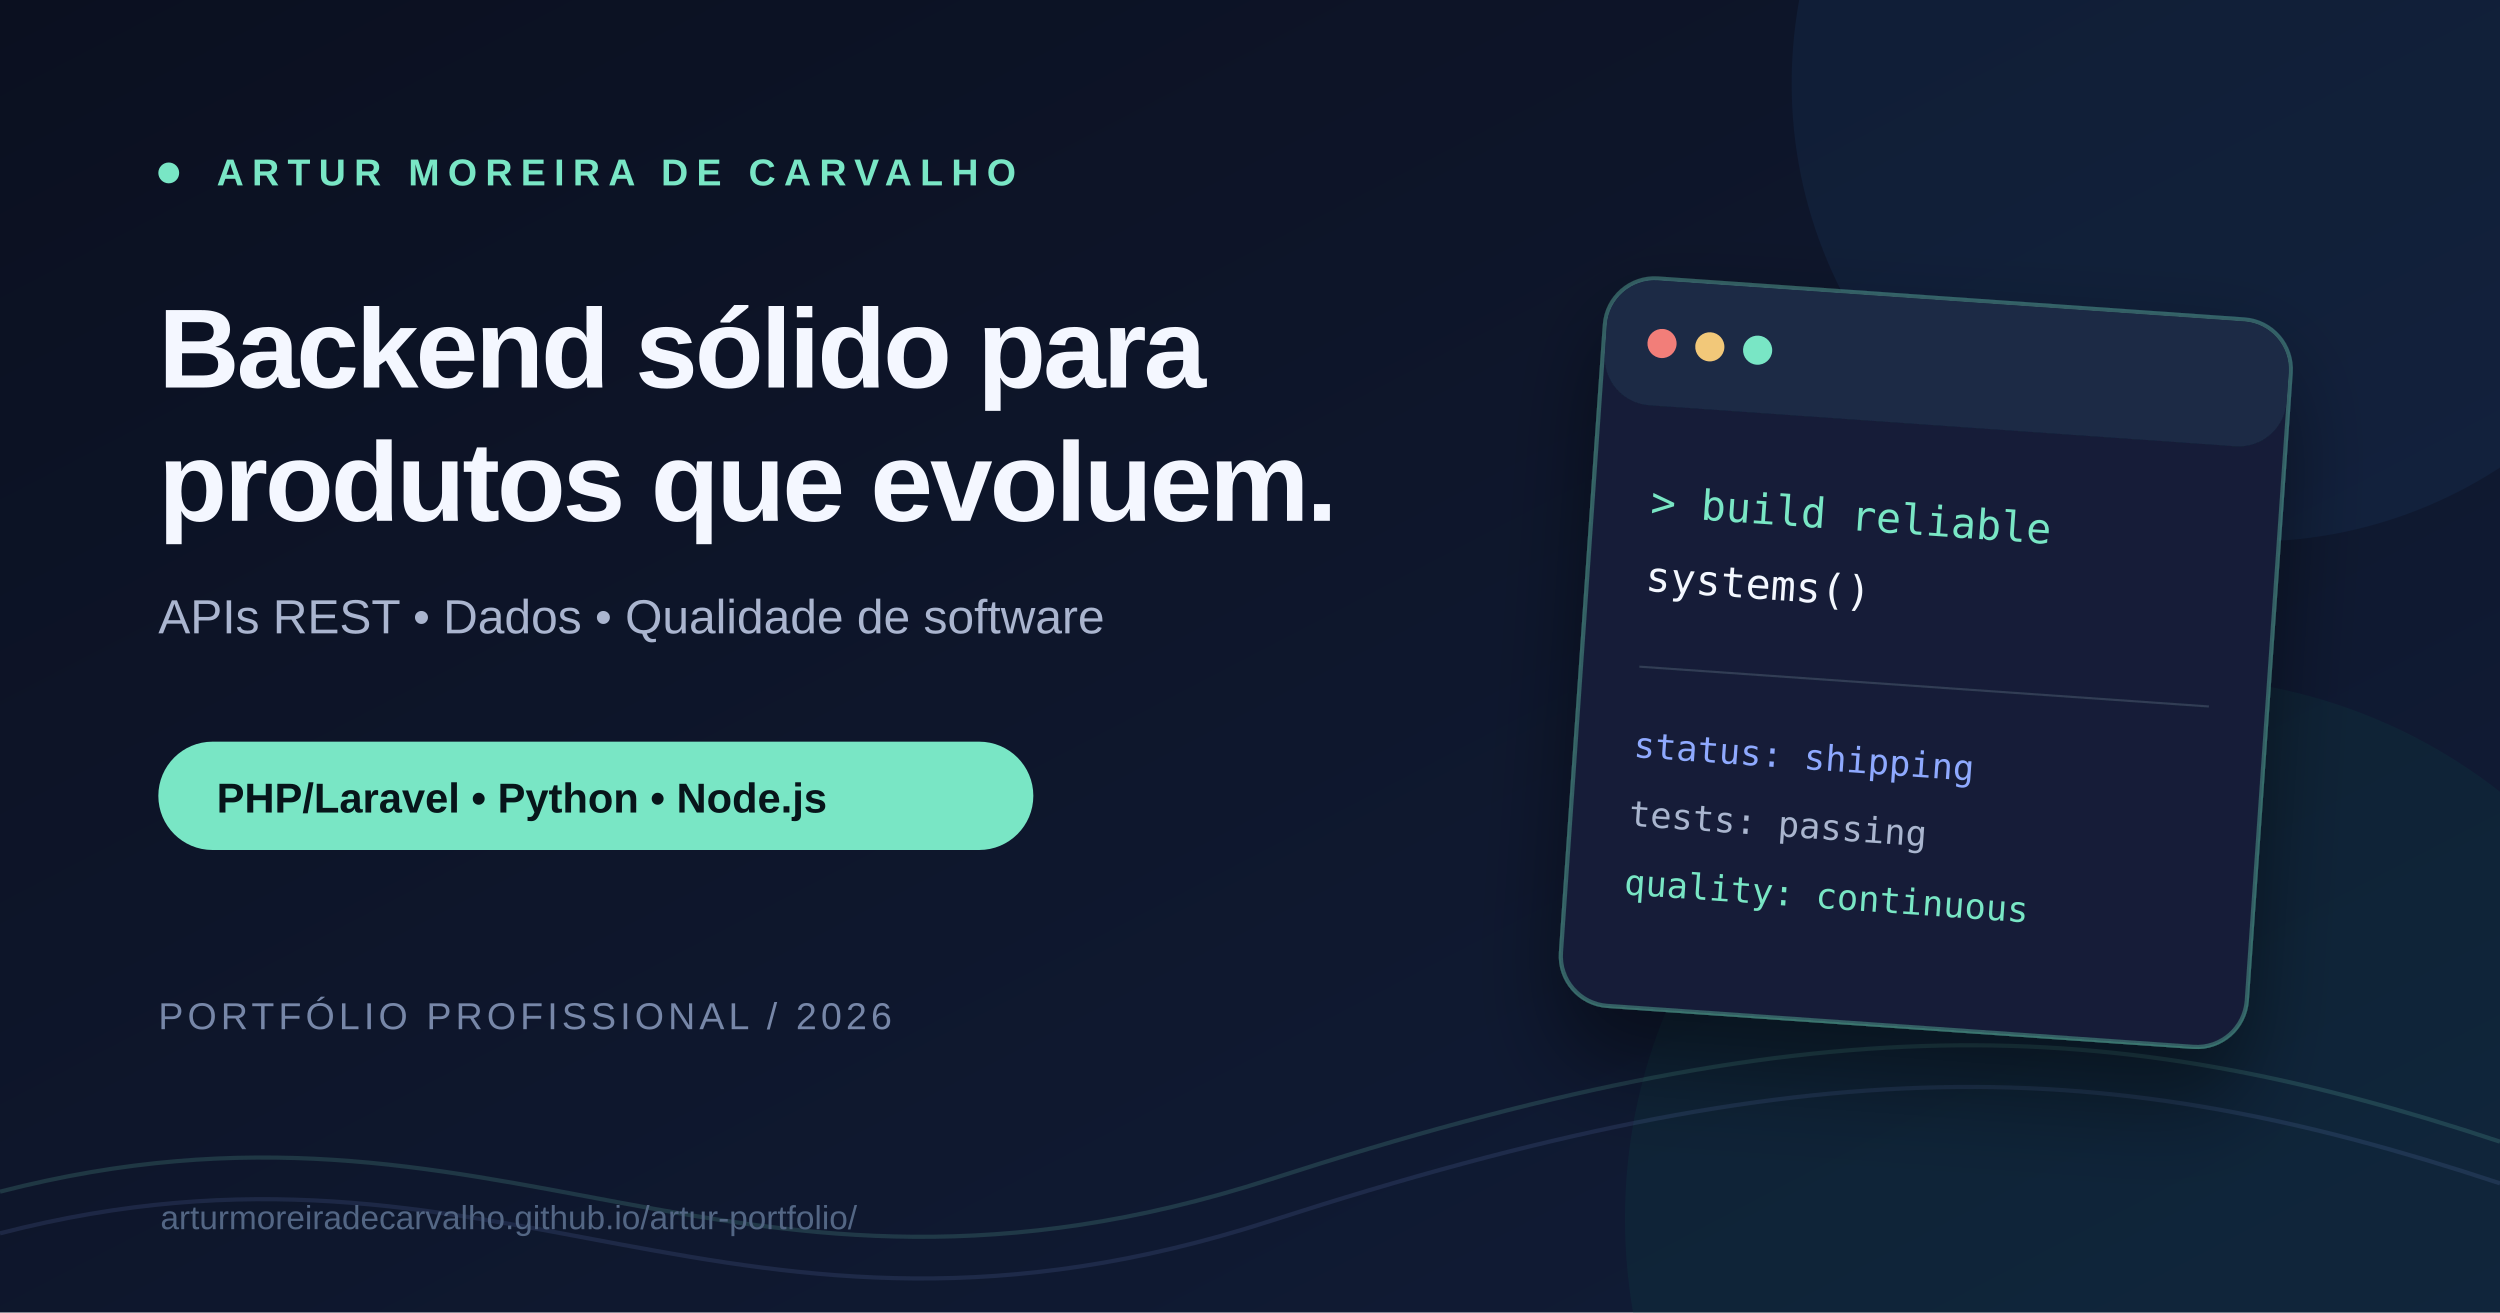
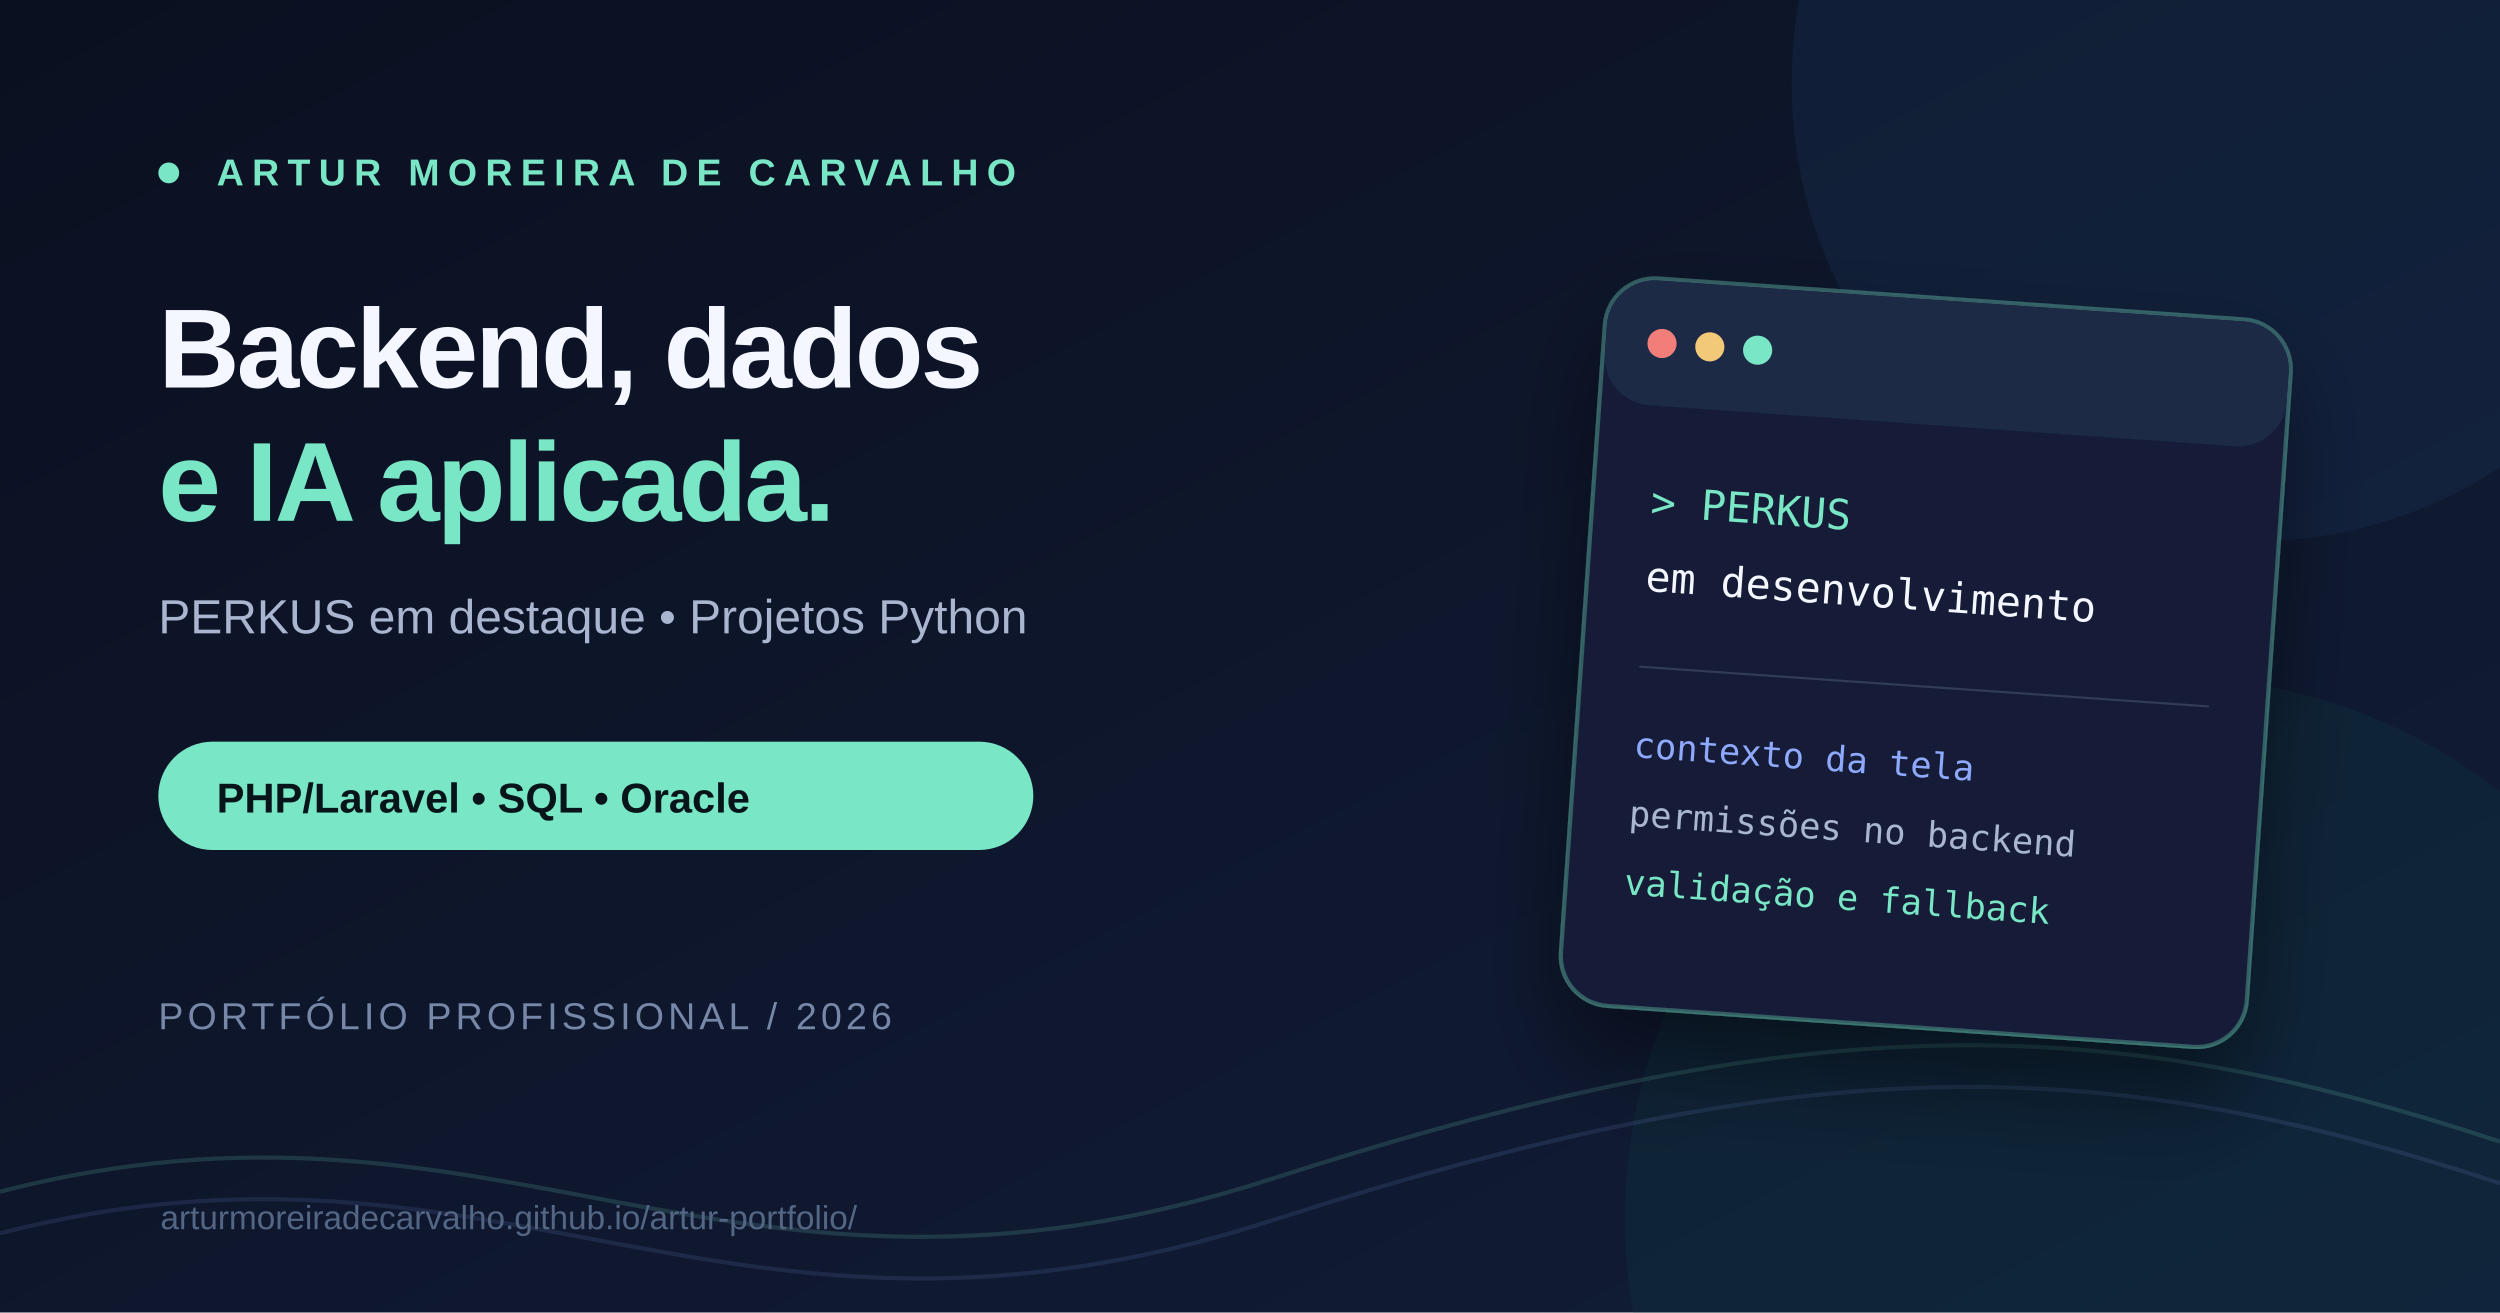
<svg xmlns="http://www.w3.org/2000/svg" width="1200" height="630" viewBox="0 0 1200 630" role="img" aria-labelledby="title desc">
  <defs>
    <linearGradient id="bg" x1="0" y1="0" x2="1" y2="1">
      <stop offset="0" stop-color="#0b1020" />
      <stop offset="1" stop-color="#111d38" />
    </linearGradient>
    <linearGradient id="glow" x1="0" y1="0" x2="1" y2="1">
      <stop offset="0" stop-color="#79e6c5" stop-opacity=".9" />
      <stop offset="1" stop-color="#8fa9ff" stop-opacity=".45" />
    </linearGradient>
    <filter id="shadow" x="-30%" y="-30%" width="160%" height="160%">
      <feDropShadow dx="0" dy="24" stdDeviation="22" flood-color="#02050d" flood-opacity=".46" />
    </filter>
  </defs>
  <rect width="1200" height="630" fill="url(#bg)" />
  <circle cx="1080" cy="40" r="220" fill="#18355b" opacity=".28" />
  <circle cx="1040" cy="585" r="260" fill="#0a554f" opacity=".16" />
  <path d="M0 572 C240 510 350 650 610 566 S1010 485 1200 548" fill="none" stroke="#79e6c5" stroke-opacity=".16" stroke-width="2" />
  <path d="M0 592 C240 530 350 670 610 586 S1010 505 1200 568" fill="none" stroke="#8fa9ff" stroke-opacity=".12" stroke-width="2" />
  <g transform="translate(76 78)">
    <rect x="0" y="0" width="10" height="10" rx="5" fill="#79e6c5" />
    <text x="28" y="11" fill="#79e6c5" font-family="Arial, Helvetica, sans-serif" font-size="18" font-weight="700" letter-spacing="4">ARTUR MOREIRA DE CARVALHO</text>
-     <text x="0" y="108" fill="#f4f7ff" font-family="Arial, Helvetica, sans-serif" font-size="54" font-weight="700" letter-spacing="-1.4">Backend sólido para</text>
-     <text x="0" y="172" fill="#f4f7ff" font-family="Arial, Helvetica, sans-serif" font-size="54" font-weight="700" letter-spacing="-1.4">produtos que evoluem.</text>
-     <text x="0" y="226" fill="#aab5cf" font-family="Arial, Helvetica, sans-serif" font-size="23">APIs REST  •  Dados  •  Qualidade de software</text>
+     <text x="0" y="108" fill="#f4f7ff" font-family="Arial, Helvetica, sans-serif" font-size="54" font-weight="700" letter-spacing="-1.4">Backend, dados</text>
+     <text x="0" y="172" fill="#79e6c5" font-family="Arial, Helvetica, sans-serif" font-size="54" font-weight="700" letter-spacing="-1.4">e IA aplicada.</text>
+     <text x="0" y="226" fill="#aab5cf" font-family="Arial, Helvetica, sans-serif" font-size="23">PERKUS em destaque  •  Projetos Python</text>
    <rect x="0" y="278" width="420" height="52" rx="26" fill="#79e6c5" />
-     <text x="28" y="312" fill="#07151a" font-family="Arial, Helvetica, sans-serif" font-size="20" font-weight="700">PHP/Laravel  •  Python  •  Node.js</text>
+     <text x="28" y="312" fill="#07151a" font-family="Arial, Helvetica, sans-serif" font-size="20" font-weight="700">PHP/Laravel  •  SQL  •  Oracle</text>
    <text x="0" y="416" fill="#7787a8" font-family="Arial, Helvetica, sans-serif" font-size="18" letter-spacing="2">PORTFÓLIO PROFISSIONAL  /  2026</text>
  </g>
  <g transform="translate(772 132) rotate(4)" filter="url(#shadow)">
    <rect width="330" height="350" rx="24" fill="#151f37" stroke="#79e6c5" stroke-opacity=".32" stroke-width="2" />
    <rect x="1" y="1" width="328" height="60" rx="23" fill="#1b2945" />
    <circle cx="28" cy="31" r="7" fill="#f27e79" />
    <circle cx="51" cy="31" r="7" fill="#f2c879" />
    <circle cx="74" cy="31" r="7" fill="#79e6c5" />
-     <text x="28" y="114" fill="#79e6c5" font-family="Consolas, monospace" font-size="20">&gt; build reliable</text>
-     <text x="28" y="150" fill="#f4f7ff" font-family="Consolas, monospace" font-size="20">systems()</text>
+     <text x="28" y="114" fill="#79e6c5" font-family="Consolas, monospace" font-size="20">&gt; PERKUS</text>
+     <text x="28" y="150" fill="#f4f7ff" font-family="Consolas, monospace" font-size="20">em desenvolvimento</text>
    <rect x="28" y="186" width="274" height="1" fill="#aab5cf" opacity=".2" />
-     <text x="28" y="230" fill="#8fa9ff" font-family="Consolas, monospace" font-size="17">status: shipping</text>
-     <text x="28" y="263" fill="#aab5cf" font-family="Consolas, monospace" font-size="17">tests: passing</text>
-     <text x="28" y="296" fill="#79e6c5" font-family="Consolas, monospace" font-size="17">quality: continuous</text>
+     <text x="28" y="230" fill="#8fa9ff" font-family="Consolas, monospace" font-size="17">contexto da tela</text>
+     <text x="28" y="263" fill="#aab5cf" font-family="Consolas, monospace" font-size="17">permissões no backend</text>
+     <text x="28" y="296" fill="#79e6c5" font-family="Consolas, monospace" font-size="17">validação e fallback</text>
  </g>
  <text x="77" y="590" fill="#536684" font-family="Arial, Helvetica, sans-serif" font-size="16">arturmoreiradecarvalho.github.io/artur-portfolio/</text>
</svg>
